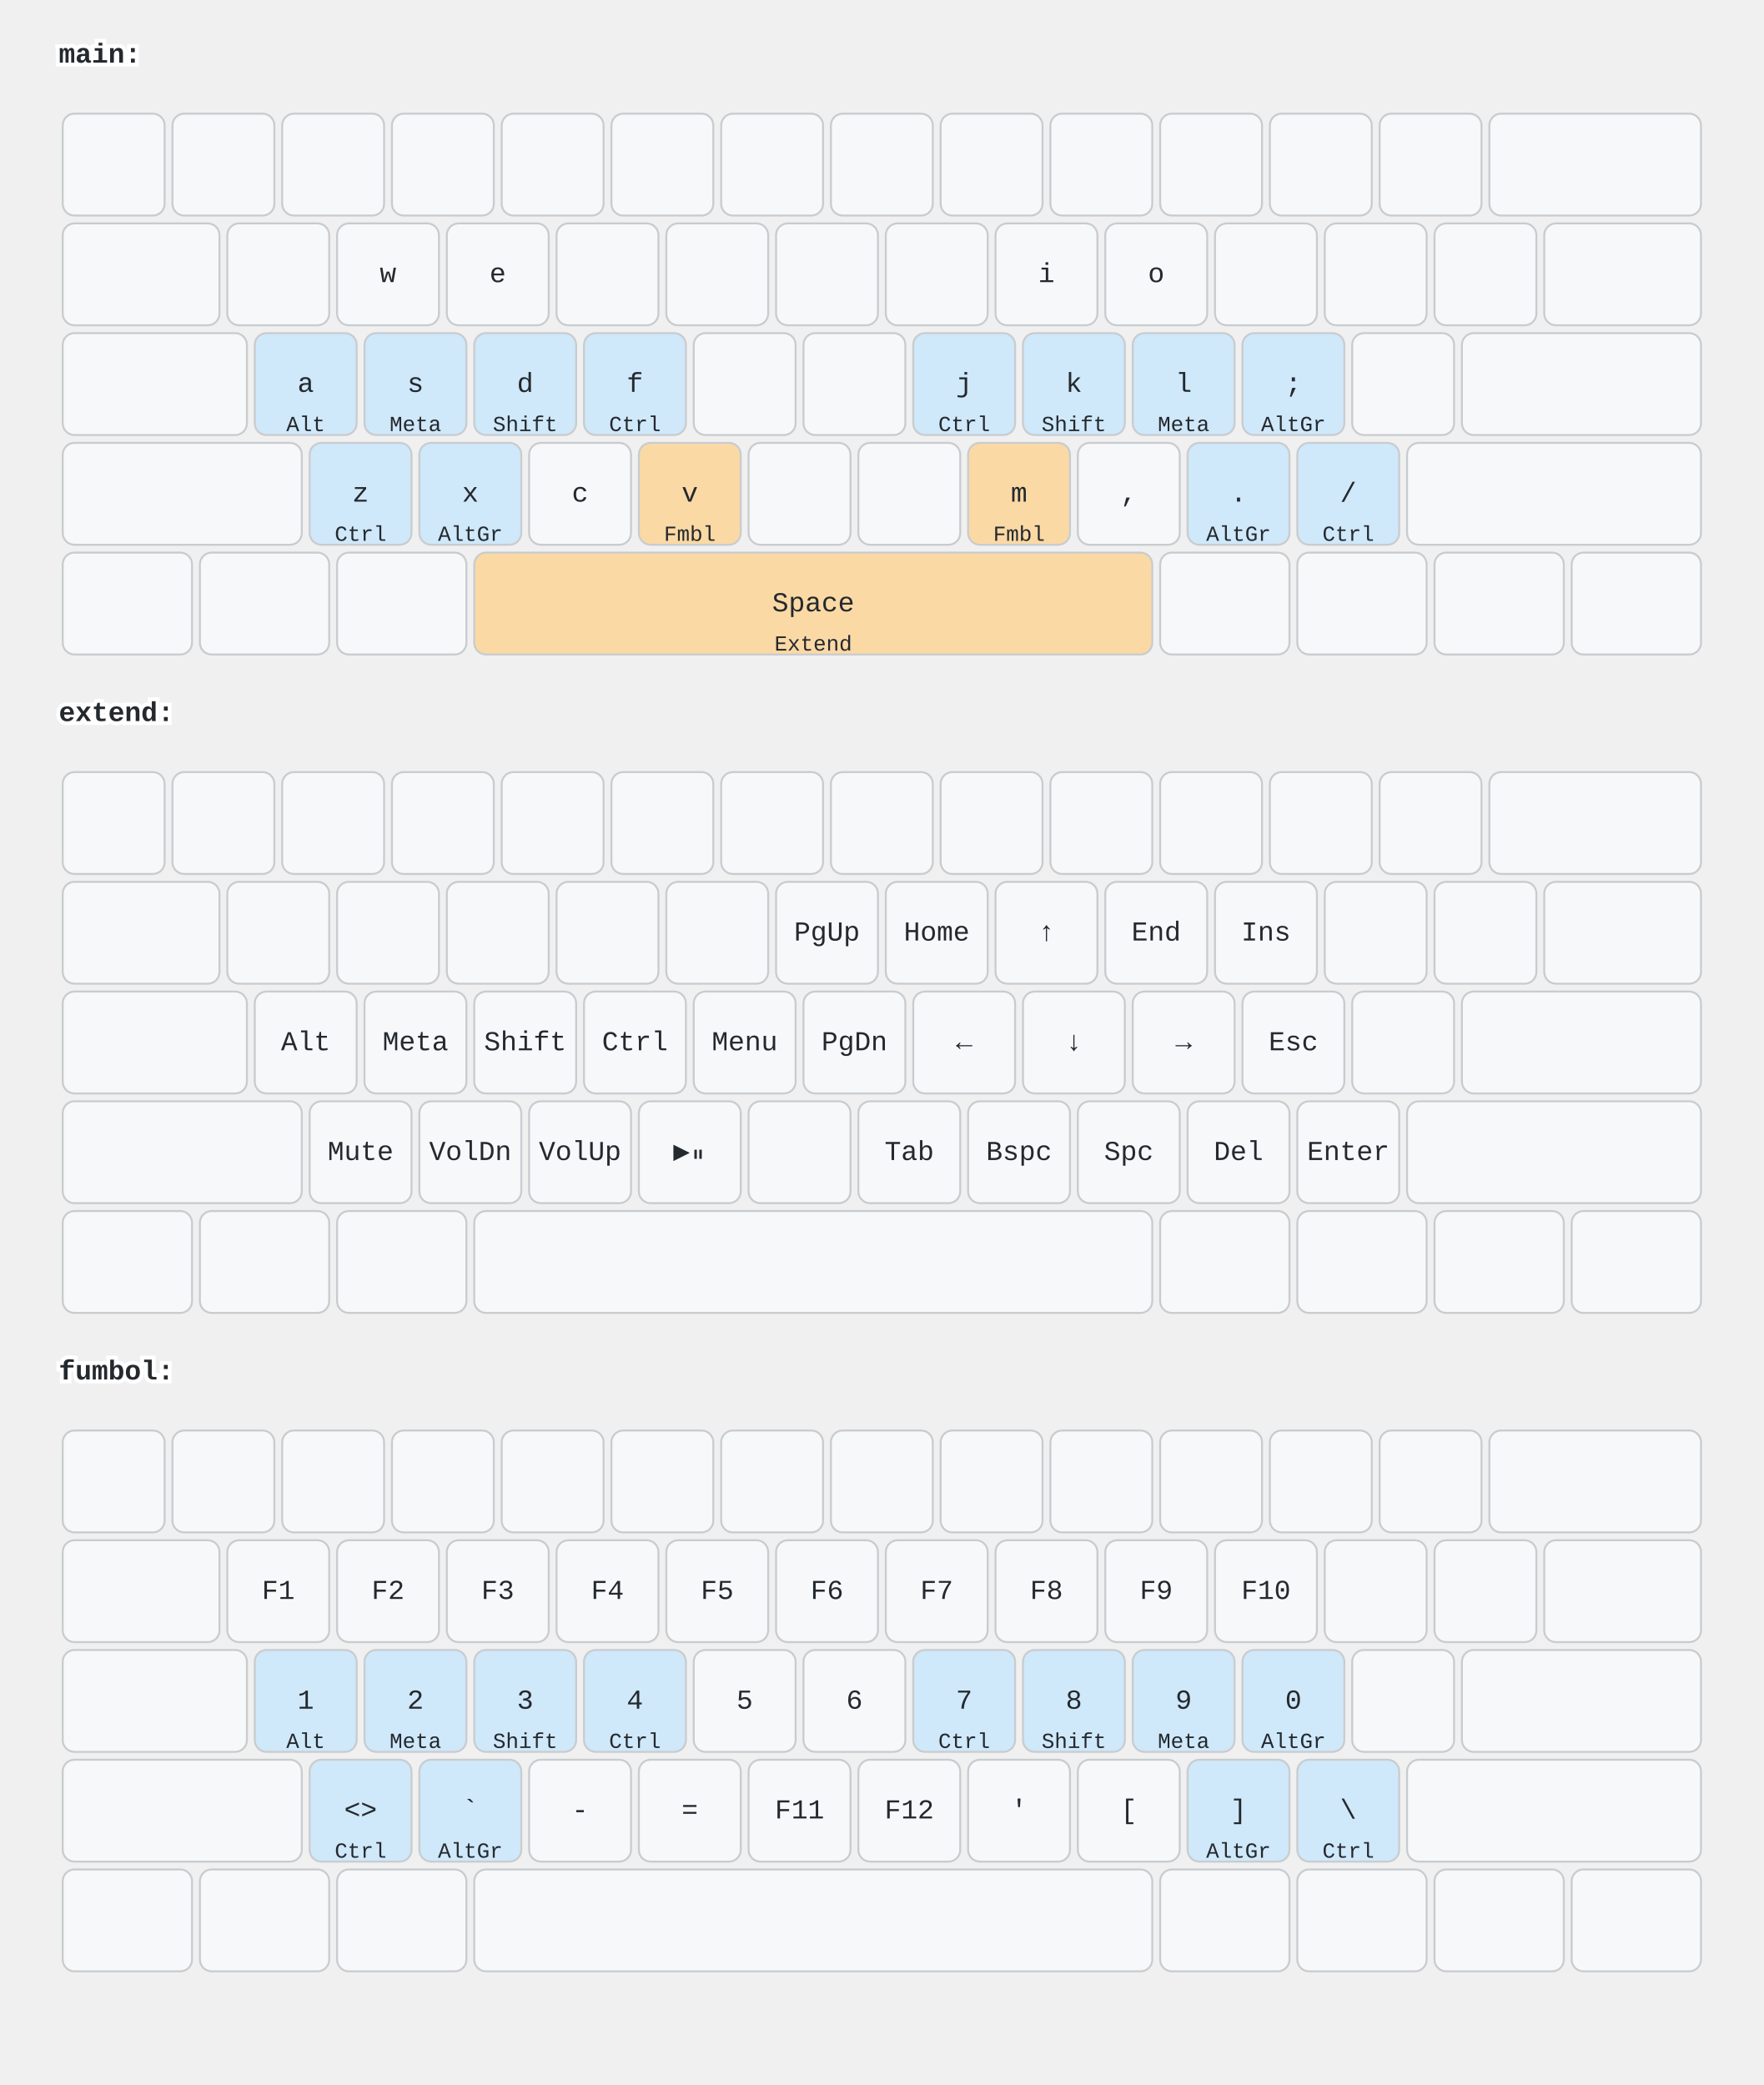
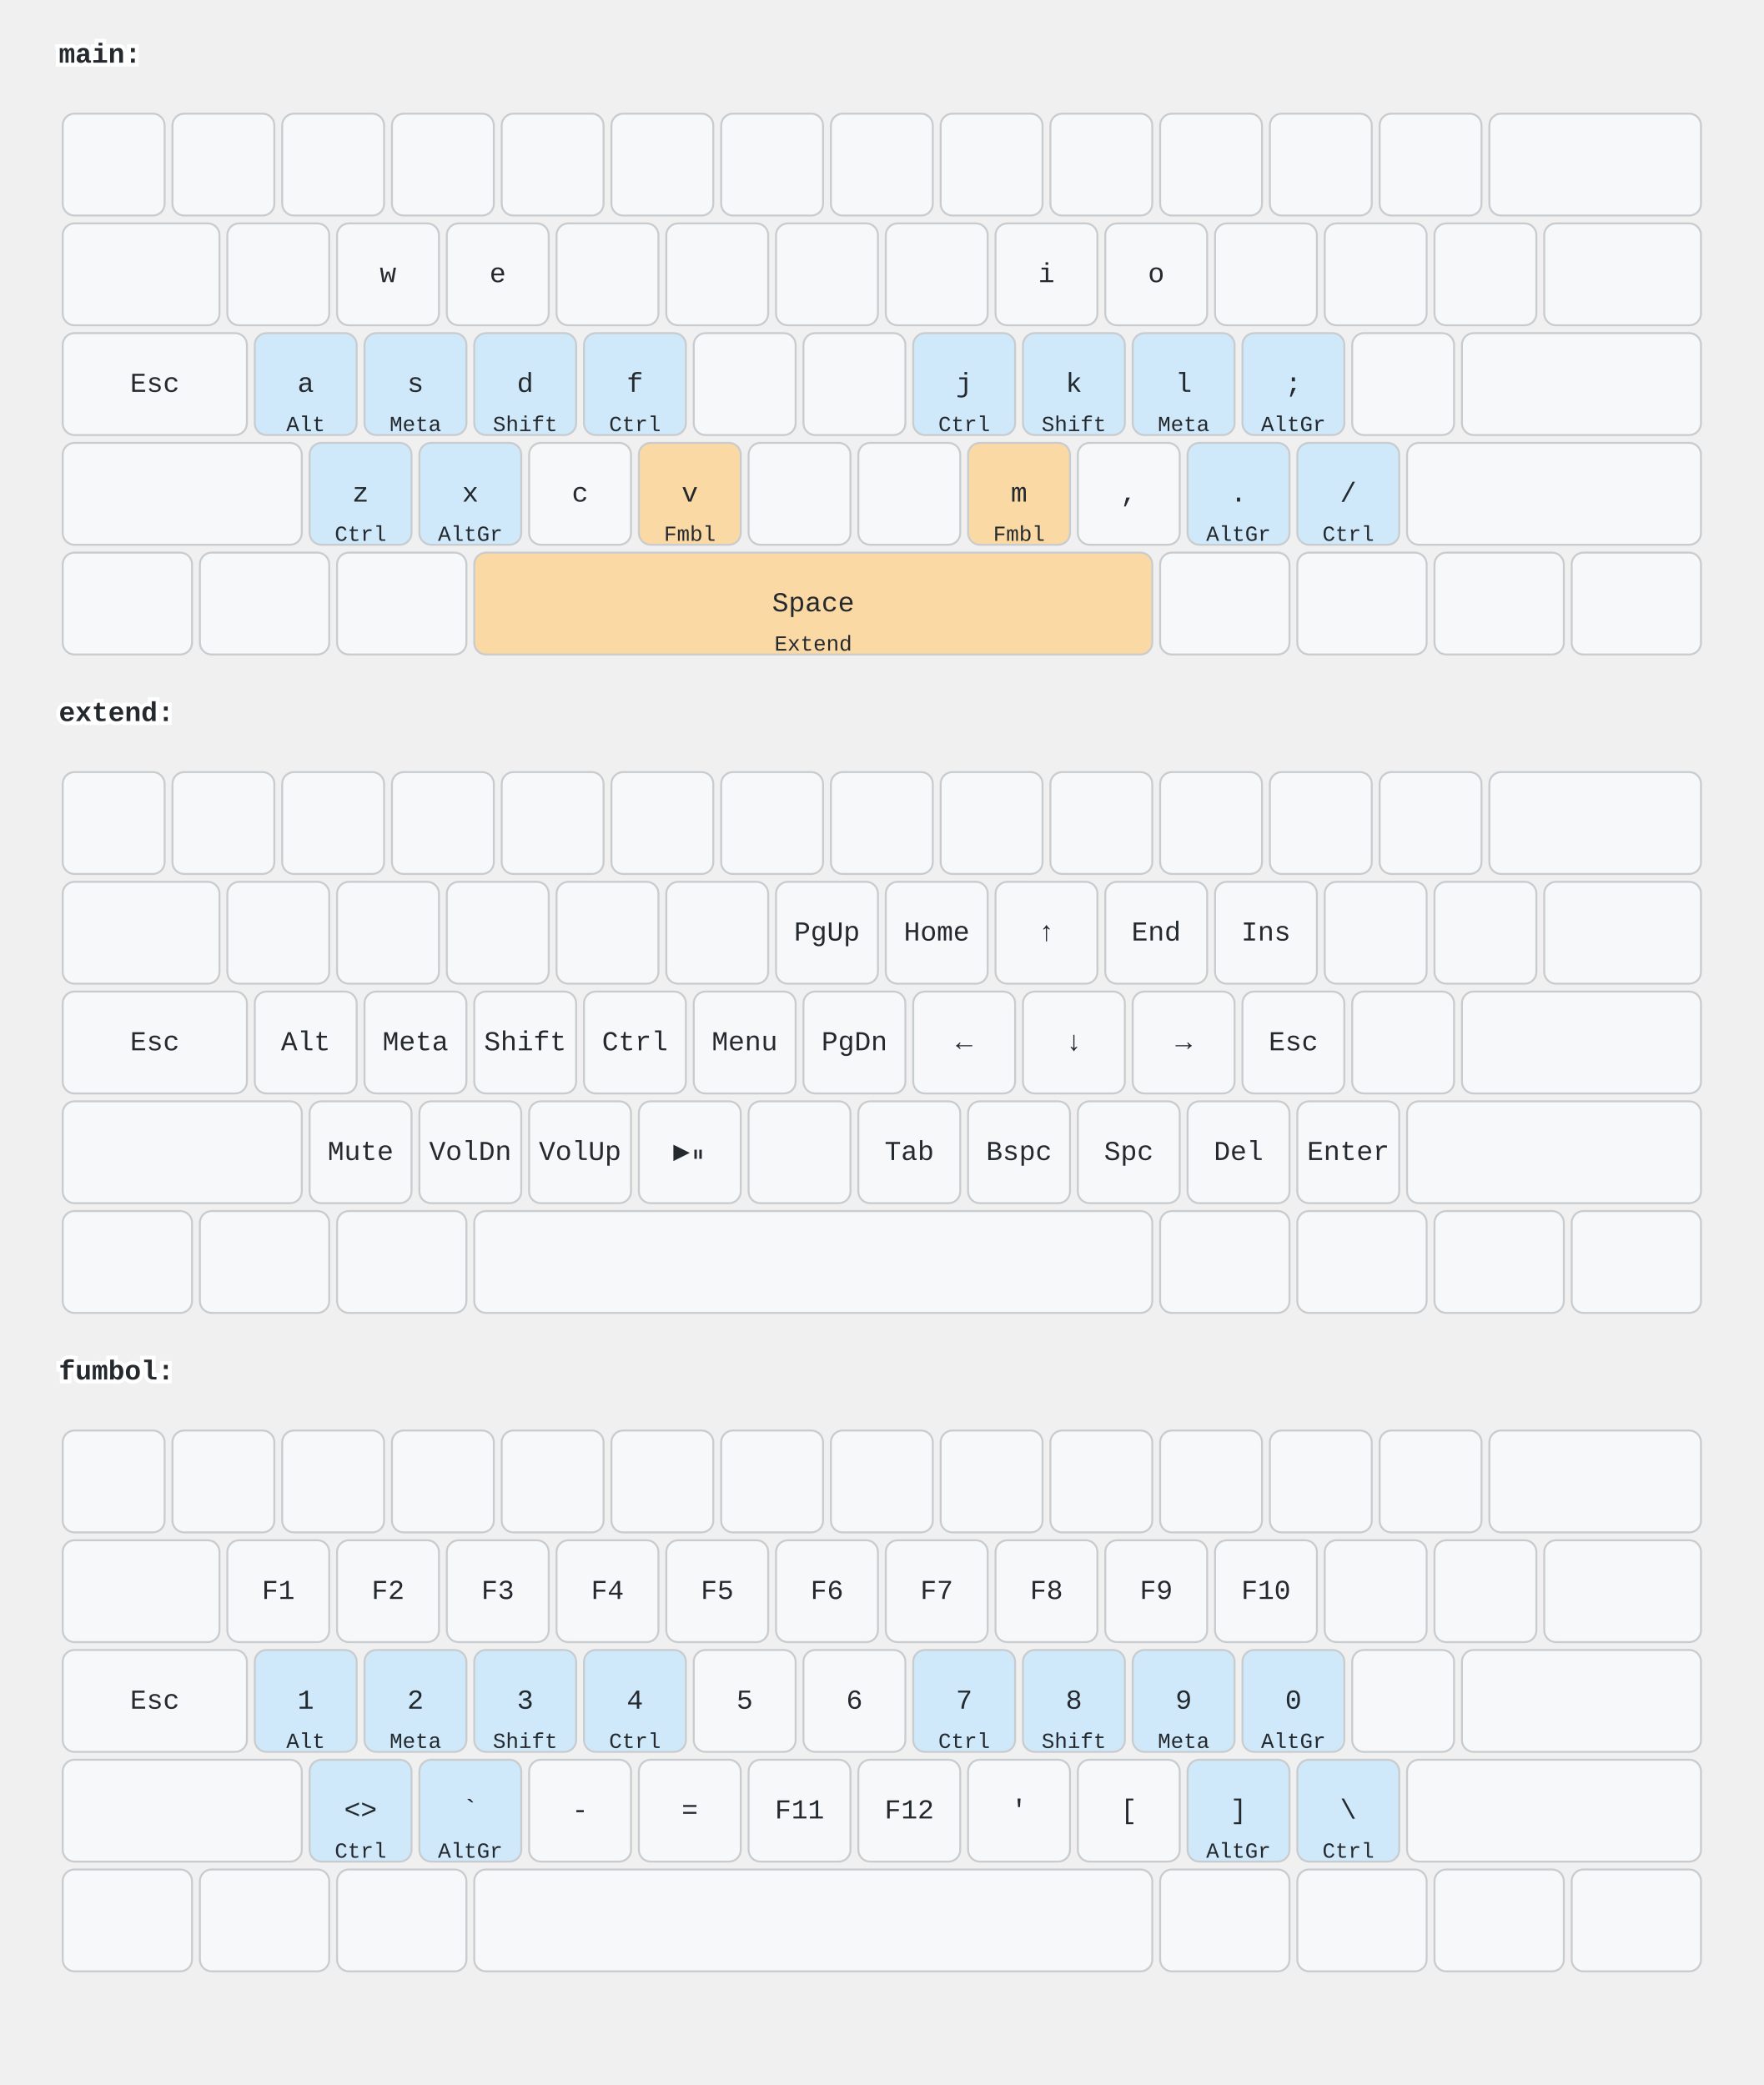
<svg xmlns="http://www.w3.org/2000/svg" width="900" height="1064" viewBox="0 0 900 1064" class="keymap">
  <style>/* inherit to force styles through use tags */
svg path {
    fill: inherit;
}

/* font and background color specifications */
svg.keymap {
    font-family: SFMono-Regular,Consolas,Liberation Mono,Menlo,monospace;
    font-size: 14px;
    font-kerning: normal;
    text-rendering: optimizeLegibility;
    fill: #24292e;
}

/* default key styling */
rect.key {
    fill: #f6f8fa;
}

rect.key, rect.combo {
    stroke: #c9cccf;
    stroke-width: 1;
}

/* default key side styling, only used is draw_key_sides is set */
rect.side {
    filter: brightness(90%);
}

/* color accent for combo boxes */
rect.combo, rect.combo-separate {
    fill: #cdf;
}

/* color accent for held keys */
rect.held, rect.combo.held {
    fill: #fdd;
}

/* color accent for ghost (optional) keys */
rect.ghost, rect.combo.ghost {
    stroke-dasharray: 4, 4;
    stroke-width: 2;
}

text {
    text-anchor: middle;
    dominant-baseline: middle;
}

/* styling for layer labels */
text.label {
    font-weight: bold;
    text-anchor: start;
    stroke: white;
    stroke-width: 4;
    paint-order: stroke;
}

/* styling for optional footer */
text.footer {
    text-anchor: end;
    dominant-baseline: auto;
    stroke: white;
    stroke-width: 4;
    paint-order: stroke;
}

/* styling for combo tap, and key non-tap label text */
text.combo, text.hold, text.shifted, text.left, text.right, text.tl, text.tr, text.bl, text.br {
    font-size: 11px;
}

text.hold, text.bl, text.br {
    text-anchor: middle;
    dominant-baseline: auto;
}

text.shifted, text.tl, text.tr {
    text-anchor: middle;
    dominant-baseline: hanging;
}

text.left, text.tl, text.bl {
    text-anchor: start;
}

text.right, text.tr, text.br {
    text-anchor: end;
}

text.layer-activator {
    text-decoration: underline;
}

/* styling for hold/shifted label text in combo box */
text.combo.hold, text.combo.shifted, text.combo.left, text.combo.right {
    font-size: 8px;
}

/* lighter symbol for transparent keys */
text.trans {
    fill: #7b7e81;
}

/* styling for combo dendrons */
path.combo {
    stroke-width: 1;
    stroke: gray;
    fill: none;
}

/* Start Tabler Icons Cleanup */
/* cannot use height/width with glyphs */
.icon-tabler &gt; path {
    fill: inherit;
    stroke: inherit;
    stroke-width: 2;
}
/* hide tabler's default box */
.icon-tabler &gt; path[stroke="none"][fill="none"] {
    visibility: hidden;
}
/* End Tabler Icons Cleanup */

rect.key.mod { fill: #cfe8fa; }
rect.key.layer { fill: #fbd9a5; }
</style>
  <g transform="translate(30, 0)" class="layer-main">
    <text x="0" y="28" class="label" id="main">main:</text>
    <g transform="translate(0, 56)">
      <g transform="translate(28, 28)" class="key keypos-0">
        <rect rx="6" ry="6" x="-26" y="-26" width="52" height="52" class="key" />
      </g>
      <g transform="translate(84, 28)" class="key keypos-1">
        <rect rx="6" ry="6" x="-26" y="-26" width="52" height="52" class="key" />
      </g>
      <g transform="translate(140, 28)" class="key keypos-2">
        <rect rx="6" ry="6" x="-26" y="-26" width="52" height="52" class="key" />
      </g>
      <g transform="translate(196, 28)" class="key keypos-3">
        <rect rx="6" ry="6" x="-26" y="-26" width="52" height="52" class="key" />
      </g>
      <g transform="translate(252, 28)" class="key keypos-4">
        <rect rx="6" ry="6" x="-26" y="-26" width="52" height="52" class="key" />
      </g>
      <g transform="translate(308, 28)" class="key keypos-5">
        <rect rx="6" ry="6" x="-26" y="-26" width="52" height="52" class="key" />
      </g>
      <g transform="translate(364, 28)" class="key keypos-6">
        <rect rx="6" ry="6" x="-26" y="-26" width="52" height="52" class="key" />
      </g>
      <g transform="translate(420, 28)" class="key keypos-7">
        <rect rx="6" ry="6" x="-26" y="-26" width="52" height="52" class="key" />
      </g>
      <g transform="translate(476, 28)" class="key keypos-8">
        <rect rx="6" ry="6" x="-26" y="-26" width="52" height="52" class="key" />
      </g>
      <g transform="translate(532, 28)" class="key keypos-9">
        <rect rx="6" ry="6" x="-26" y="-26" width="52" height="52" class="key" />
      </g>
      <g transform="translate(588, 28)" class="key keypos-10">
        <rect rx="6" ry="6" x="-26" y="-26" width="52" height="52" class="key" />
      </g>
      <g transform="translate(644, 28)" class="key keypos-11">
        <rect rx="6" ry="6" x="-26" y="-26" width="52" height="52" class="key" />
      </g>
      <g transform="translate(700, 28)" class="key keypos-12">
        <rect rx="6" ry="6" x="-26" y="-26" width="52" height="52" class="key" />
      </g>
      <g transform="translate(784, 28)" class="key keypos-13">
        <rect rx="6" ry="6" x="-54" y="-26" width="108" height="52" class="key" />
      </g>
      <g transform="translate(42, 84)" class="key keypos-14">
        <rect rx="6" ry="6" x="-40" y="-26" width="80" height="52" class="key" />
      </g>
      <g transform="translate(112, 84)" class="key keypos-15">
        <rect rx="6" ry="6" x="-26" y="-26" width="52" height="52" class="key" />
      </g>
      <g transform="translate(168, 84)" class="key keypos-16">
        <rect rx="6" ry="6" x="-26" y="-26" width="52" height="52" class="key" />
        <text x="0" y="0" class="key tap">w</text>
      </g>
      <g transform="translate(224, 84)" class="key keypos-17">
        <rect rx="6" ry="6" x="-26" y="-26" width="52" height="52" class="key" />
        <text x="0" y="0" class="key tap">e</text>
      </g>
      <g transform="translate(280, 84)" class="key keypos-18">
        <rect rx="6" ry="6" x="-26" y="-26" width="52" height="52" class="key" />
      </g>
      <g transform="translate(336, 84)" class="key keypos-19">
        <rect rx="6" ry="6" x="-26" y="-26" width="52" height="52" class="key" />
      </g>
      <g transform="translate(392, 84)" class="key keypos-20">
        <rect rx="6" ry="6" x="-26" y="-26" width="52" height="52" class="key" />
      </g>
      <g transform="translate(448, 84)" class="key keypos-21">
        <rect rx="6" ry="6" x="-26" y="-26" width="52" height="52" class="key" />
      </g>
      <g transform="translate(504, 84)" class="key keypos-22">
        <rect rx="6" ry="6" x="-26" y="-26" width="52" height="52" class="key" />
        <text x="0" y="0" class="key tap">i</text>
      </g>
      <g transform="translate(560, 84)" class="key keypos-23">
        <rect rx="6" ry="6" x="-26" y="-26" width="52" height="52" class="key" />
        <text x="0" y="0" class="key tap">o</text>
      </g>
      <g transform="translate(616, 84)" class="key keypos-24">
        <rect rx="6" ry="6" x="-26" y="-26" width="52" height="52" class="key" />
      </g>
      <g transform="translate(672, 84)" class="key keypos-25">
        <rect rx="6" ry="6" x="-26" y="-26" width="52" height="52" class="key" />
      </g>
      <g transform="translate(728, 84)" class="key keypos-26">
        <rect rx="6" ry="6" x="-26" y="-26" width="52" height="52" class="key" />
      </g>
      <g transform="translate(798, 84)" class="key keypos-27">
        <rect rx="6" ry="6" x="-40" y="-26" width="80" height="52" class="key" />
      </g>
      <g transform="translate(49, 140)" class="key keypos-28">
        <rect rx="6" ry="6" x="-47" y="-26" width="94" height="52" class="key" />
+         <text x="0" y="0" class="key tap">Esc</text>
      </g>
      <g transform="translate(126, 140)" class="key mod keypos-29">
        <rect rx="6" ry="6" x="-26" y="-26" width="52" height="52" class="key mod" />
        <text x="0" y="0" class="key mod tap">a</text>
        <text x="0" y="24" class="key mod hold">Alt</text>
      </g>
      <g transform="translate(182, 140)" class="key mod keypos-30">
        <rect rx="6" ry="6" x="-26" y="-26" width="52" height="52" class="key mod" />
        <text x="0" y="0" class="key mod tap">s</text>
        <text x="0" y="24" class="key mod hold">Meta</text>
      </g>
      <g transform="translate(238, 140)" class="key mod keypos-31">
        <rect rx="6" ry="6" x="-26" y="-26" width="52" height="52" class="key mod" />
        <text x="0" y="0" class="key mod tap">d</text>
        <text x="0" y="24" class="key mod hold">Shift</text>
      </g>
      <g transform="translate(294, 140)" class="key mod keypos-32">
        <rect rx="6" ry="6" x="-26" y="-26" width="52" height="52" class="key mod" />
        <text x="0" y="0" class="key mod tap">f</text>
        <text x="0" y="24" class="key mod hold">Ctrl</text>
      </g>
      <g transform="translate(350, 140)" class="key keypos-33">
        <rect rx="6" ry="6" x="-26" y="-26" width="52" height="52" class="key" />
      </g>
      <g transform="translate(406, 140)" class="key keypos-34">
        <rect rx="6" ry="6" x="-26" y="-26" width="52" height="52" class="key" />
      </g>
      <g transform="translate(462, 140)" class="key mod keypos-35">
        <rect rx="6" ry="6" x="-26" y="-26" width="52" height="52" class="key mod" />
        <text x="0" y="0" class="key mod tap">j</text>
        <text x="0" y="24" class="key mod hold">Ctrl</text>
      </g>
      <g transform="translate(518, 140)" class="key mod keypos-36">
        <rect rx="6" ry="6" x="-26" y="-26" width="52" height="52" class="key mod" />
        <text x="0" y="0" class="key mod tap">k</text>
        <text x="0" y="24" class="key mod hold">Shift</text>
      </g>
      <g transform="translate(574, 140)" class="key mod keypos-37">
        <rect rx="6" ry="6" x="-26" y="-26" width="52" height="52" class="key mod" />
        <text x="0" y="0" class="key mod tap">l</text>
        <text x="0" y="24" class="key mod hold">Meta</text>
      </g>
      <g transform="translate(630, 140)" class="key mod keypos-38">
        <rect rx="6" ry="6" x="-26" y="-26" width="52" height="52" class="key mod" />
        <text x="0" y="0" class="key mod tap">;</text>
        <text x="0" y="24" class="key mod hold">AltGr</text>
      </g>
      <g transform="translate(686, 140)" class="key keypos-39">
        <rect rx="6" ry="6" x="-26" y="-26" width="52" height="52" class="key" />
      </g>
      <g transform="translate(777, 140)" class="key keypos-40">
        <rect rx="6" ry="6" x="-61" y="-26" width="122" height="52" class="key" />
      </g>
      <g transform="translate(63, 196)" class="key keypos-41">
        <rect rx="6" ry="6" x="-61" y="-26" width="122" height="52" class="key" />
      </g>
      <g transform="translate(154, 196)" class="key mod keypos-42">
        <rect rx="6" ry="6" x="-26" y="-26" width="52" height="52" class="key mod" />
        <text x="0" y="0" class="key mod tap">z</text>
        <text x="0" y="24" class="key mod hold">Ctrl</text>
      </g>
      <g transform="translate(210, 196)" class="key mod keypos-43">
        <rect rx="6" ry="6" x="-26" y="-26" width="52" height="52" class="key mod" />
        <text x="0" y="0" class="key mod tap">x</text>
        <text x="0" y="24" class="key mod hold">AltGr</text>
      </g>
      <g transform="translate(266, 196)" class="key keypos-44">
        <rect rx="6" ry="6" x="-26" y="-26" width="52" height="52" class="key" />
        <text x="0" y="0" class="key tap">c</text>
      </g>
      <g transform="translate(322, 196)" class="key layer keypos-45">
        <rect rx="6" ry="6" x="-26" y="-26" width="52" height="52" class="key layer" />
        <text x="0" y="0" class="key layer tap">v</text>
        <text x="0" y="24" class="key layer hold">Fmbl</text>
      </g>
      <g transform="translate(378, 196)" class="key keypos-46">
        <rect rx="6" ry="6" x="-26" y="-26" width="52" height="52" class="key" />
      </g>
      <g transform="translate(434, 196)" class="key keypos-47">
        <rect rx="6" ry="6" x="-26" y="-26" width="52" height="52" class="key" />
      </g>
      <g transform="translate(490, 196)" class="key layer keypos-48">
        <rect rx="6" ry="6" x="-26" y="-26" width="52" height="52" class="key layer" />
        <text x="0" y="0" class="key layer tap">m</text>
        <text x="0" y="24" class="key layer hold">Fmbl</text>
      </g>
      <g transform="translate(546, 196)" class="key keypos-49">
        <rect rx="6" ry="6" x="-26" y="-26" width="52" height="52" class="key" />
        <text x="0" y="0" class="key tap">,</text>
      </g>
      <g transform="translate(602, 196)" class="key mod keypos-50">
        <rect rx="6" ry="6" x="-26" y="-26" width="52" height="52" class="key mod" />
        <text x="0" y="0" class="key mod tap">.</text>
        <text x="0" y="24" class="key mod hold">AltGr</text>
      </g>
      <g transform="translate(658, 196)" class="key mod keypos-51">
        <rect rx="6" ry="6" x="-26" y="-26" width="52" height="52" class="key mod" />
        <text x="0" y="0" class="key mod tap">/</text>
        <text x="0" y="24" class="key mod hold">Ctrl</text>
      </g>
      <g transform="translate(763, 196)" class="key keypos-52">
        <rect rx="6" ry="6" x="-75" y="-26" width="150" height="52" class="key" />
      </g>
      <g transform="translate(35, 252)" class="key keypos-53">
        <rect rx="6" ry="6" x="-33" y="-26" width="66" height="52" class="key" />
      </g>
      <g transform="translate(105, 252)" class="key keypos-54">
        <rect rx="6" ry="6" x="-33" y="-26" width="66" height="52" class="key" />
      </g>
      <g transform="translate(175, 252)" class="key keypos-55">
        <rect rx="6" ry="6" x="-33" y="-26" width="66" height="52" class="key" />
      </g>
      <g transform="translate(385, 252)" class="key layer keypos-56">
        <rect rx="6" ry="6" x="-173" y="-26" width="346" height="52" class="key layer" />
        <text x="0" y="0" class="key layer tap">Space</text>
        <text x="0" y="24" class="key layer hold">Extend</text>
      </g>
      <g transform="translate(595, 252)" class="key keypos-57">
        <rect rx="6" ry="6" x="-33" y="-26" width="66" height="52" class="key" />
      </g>
      <g transform="translate(665, 252)" class="key keypos-58">
        <rect rx="6" ry="6" x="-33" y="-26" width="66" height="52" class="key" />
      </g>
      <g transform="translate(735, 252)" class="key keypos-59">
        <rect rx="6" ry="6" x="-33" y="-26" width="66" height="52" class="key" />
      </g>
      <g transform="translate(805, 252)" class="key keypos-60">
        <rect rx="6" ry="6" x="-33" y="-26" width="66" height="52" class="key" />
      </g>
    </g>
  </g>
  <g transform="translate(30, 336)" class="layer-extend">
    <text x="0" y="28" class="label" id="extend">extend:</text>
    <g transform="translate(0, 56)">
      <g transform="translate(28, 28)" class="key keypos-0">
        <rect rx="6" ry="6" x="-26" y="-26" width="52" height="52" class="key" />
      </g>
      <g transform="translate(84, 28)" class="key keypos-1">
        <rect rx="6" ry="6" x="-26" y="-26" width="52" height="52" class="key" />
      </g>
      <g transform="translate(140, 28)" class="key keypos-2">
        <rect rx="6" ry="6" x="-26" y="-26" width="52" height="52" class="key" />
      </g>
      <g transform="translate(196, 28)" class="key keypos-3">
        <rect rx="6" ry="6" x="-26" y="-26" width="52" height="52" class="key" />
      </g>
      <g transform="translate(252, 28)" class="key keypos-4">
        <rect rx="6" ry="6" x="-26" y="-26" width="52" height="52" class="key" />
      </g>
      <g transform="translate(308, 28)" class="key keypos-5">
        <rect rx="6" ry="6" x="-26" y="-26" width="52" height="52" class="key" />
      </g>
      <g transform="translate(364, 28)" class="key keypos-6">
        <rect rx="6" ry="6" x="-26" y="-26" width="52" height="52" class="key" />
      </g>
      <g transform="translate(420, 28)" class="key keypos-7">
        <rect rx="6" ry="6" x="-26" y="-26" width="52" height="52" class="key" />
      </g>
      <g transform="translate(476, 28)" class="key keypos-8">
        <rect rx="6" ry="6" x="-26" y="-26" width="52" height="52" class="key" />
      </g>
      <g transform="translate(532, 28)" class="key keypos-9">
        <rect rx="6" ry="6" x="-26" y="-26" width="52" height="52" class="key" />
      </g>
      <g transform="translate(588, 28)" class="key keypos-10">
        <rect rx="6" ry="6" x="-26" y="-26" width="52" height="52" class="key" />
      </g>
      <g transform="translate(644, 28)" class="key keypos-11">
        <rect rx="6" ry="6" x="-26" y="-26" width="52" height="52" class="key" />
      </g>
      <g transform="translate(700, 28)" class="key keypos-12">
        <rect rx="6" ry="6" x="-26" y="-26" width="52" height="52" class="key" />
      </g>
      <g transform="translate(784, 28)" class="key keypos-13">
        <rect rx="6" ry="6" x="-54" y="-26" width="108" height="52" class="key" />
      </g>
      <g transform="translate(42, 84)" class="key keypos-14">
        <rect rx="6" ry="6" x="-40" y="-26" width="80" height="52" class="key" />
      </g>
      <g transform="translate(112, 84)" class="key keypos-15">
        <rect rx="6" ry="6" x="-26" y="-26" width="52" height="52" class="key" />
      </g>
      <g transform="translate(168, 84)" class="key keypos-16">
        <rect rx="6" ry="6" x="-26" y="-26" width="52" height="52" class="key" />
      </g>
      <g transform="translate(224, 84)" class="key keypos-17">
        <rect rx="6" ry="6" x="-26" y="-26" width="52" height="52" class="key" />
      </g>
      <g transform="translate(280, 84)" class="key keypos-18">
        <rect rx="6" ry="6" x="-26" y="-26" width="52" height="52" class="key" />
      </g>
      <g transform="translate(336, 84)" class="key keypos-19">
        <rect rx="6" ry="6" x="-26" y="-26" width="52" height="52" class="key" />
      </g>
      <g transform="translate(392, 84)" class="key keypos-20">
        <rect rx="6" ry="6" x="-26" y="-26" width="52" height="52" class="key" />
        <text x="0" y="0" class="key tap">PgUp</text>
      </g>
      <g transform="translate(448, 84)" class="key keypos-21">
        <rect rx="6" ry="6" x="-26" y="-26" width="52" height="52" class="key" />
        <text x="0" y="0" class="key tap">Home</text>
      </g>
      <g transform="translate(504, 84)" class="key keypos-22">
        <rect rx="6" ry="6" x="-26" y="-26" width="52" height="52" class="key" />
        <text x="0" y="0" class="key tap">↑</text>
      </g>
      <g transform="translate(560, 84)" class="key keypos-23">
        <rect rx="6" ry="6" x="-26" y="-26" width="52" height="52" class="key" />
        <text x="0" y="0" class="key tap">End</text>
      </g>
      <g transform="translate(616, 84)" class="key keypos-24">
        <rect rx="6" ry="6" x="-26" y="-26" width="52" height="52" class="key" />
        <text x="0" y="0" class="key tap">Ins</text>
      </g>
      <g transform="translate(672, 84)" class="key keypos-25">
        <rect rx="6" ry="6" x="-26" y="-26" width="52" height="52" class="key" />
      </g>
      <g transform="translate(728, 84)" class="key keypos-26">
        <rect rx="6" ry="6" x="-26" y="-26" width="52" height="52" class="key" />
      </g>
      <g transform="translate(798, 84)" class="key keypos-27">
        <rect rx="6" ry="6" x="-40" y="-26" width="80" height="52" class="key" />
      </g>
      <g transform="translate(49, 140)" class="key keypos-28">
        <rect rx="6" ry="6" x="-47" y="-26" width="94" height="52" class="key" />
+         <text x="0" y="0" class="key tap">Esc</text>
      </g>
      <g transform="translate(126, 140)" class="key keypos-29">
        <rect rx="6" ry="6" x="-26" y="-26" width="52" height="52" class="key" />
        <text x="0" y="0" class="key tap">Alt</text>
      </g>
      <g transform="translate(182, 140)" class="key keypos-30">
        <rect rx="6" ry="6" x="-26" y="-26" width="52" height="52" class="key" />
        <text x="0" y="0" class="key tap">Meta</text>
      </g>
      <g transform="translate(238, 140)" class="key keypos-31">
        <rect rx="6" ry="6" x="-26" y="-26" width="52" height="52" class="key" />
        <text x="0" y="0" class="key tap">Shift</text>
      </g>
      <g transform="translate(294, 140)" class="key keypos-32">
        <rect rx="6" ry="6" x="-26" y="-26" width="52" height="52" class="key" />
        <text x="0" y="0" class="key tap">Ctrl</text>
      </g>
      <g transform="translate(350, 140)" class="key keypos-33">
        <rect rx="6" ry="6" x="-26" y="-26" width="52" height="52" class="key" />
        <text x="0" y="0" class="key tap">Menu</text>
      </g>
      <g transform="translate(406, 140)" class="key keypos-34">
        <rect rx="6" ry="6" x="-26" y="-26" width="52" height="52" class="key" />
        <text x="0" y="0" class="key tap">PgDn</text>
      </g>
      <g transform="translate(462, 140)" class="key keypos-35">
        <rect rx="6" ry="6" x="-26" y="-26" width="52" height="52" class="key" />
        <text x="0" y="0" class="key tap">←</text>
      </g>
      <g transform="translate(518, 140)" class="key keypos-36">
        <rect rx="6" ry="6" x="-26" y="-26" width="52" height="52" class="key" />
        <text x="0" y="0" class="key tap">↓</text>
      </g>
      <g transform="translate(574, 140)" class="key keypos-37">
        <rect rx="6" ry="6" x="-26" y="-26" width="52" height="52" class="key" />
        <text x="0" y="0" class="key tap">→</text>
      </g>
      <g transform="translate(630, 140)" class="key keypos-38">
        <rect rx="6" ry="6" x="-26" y="-26" width="52" height="52" class="key" />
        <text x="0" y="0" class="key tap">Esc</text>
      </g>
      <g transform="translate(686, 140)" class="key keypos-39">
        <rect rx="6" ry="6" x="-26" y="-26" width="52" height="52" class="key" />
      </g>
      <g transform="translate(777, 140)" class="key keypos-40">
        <rect rx="6" ry="6" x="-61" y="-26" width="122" height="52" class="key" />
      </g>
      <g transform="translate(63, 196)" class="key keypos-41">
        <rect rx="6" ry="6" x="-61" y="-26" width="122" height="52" class="key" />
      </g>
      <g transform="translate(154, 196)" class="key keypos-42">
        <rect rx="6" ry="6" x="-26" y="-26" width="52" height="52" class="key" />
        <text x="0" y="0" class="key tap">Mute</text>
      </g>
      <g transform="translate(210, 196)" class="key keypos-43">
        <rect rx="6" ry="6" x="-26" y="-26" width="52" height="52" class="key" />
        <text x="0" y="0" class="key tap">VolDn</text>
      </g>
      <g transform="translate(266, 196)" class="key keypos-44">
        <rect rx="6" ry="6" x="-26" y="-26" width="52" height="52" class="key" />
        <text x="0" y="0" class="key tap">VolUp</text>
      </g>
      <g transform="translate(322, 196)" class="key keypos-45">
        <rect rx="6" ry="6" x="-26" y="-26" width="52" height="52" class="key" />
        <text x="0" y="0" class="key tap">▶⏸</text>
      </g>
      <g transform="translate(378, 196)" class="key keypos-46">
        <rect rx="6" ry="6" x="-26" y="-26" width="52" height="52" class="key" />
      </g>
      <g transform="translate(434, 196)" class="key keypos-47">
        <rect rx="6" ry="6" x="-26" y="-26" width="52" height="52" class="key" />
        <text x="0" y="0" class="key tap">Tab</text>
      </g>
      <g transform="translate(490, 196)" class="key keypos-48">
        <rect rx="6" ry="6" x="-26" y="-26" width="52" height="52" class="key" />
        <text x="0" y="0" class="key tap">Bspc</text>
      </g>
      <g transform="translate(546, 196)" class="key keypos-49">
        <rect rx="6" ry="6" x="-26" y="-26" width="52" height="52" class="key" />
        <text x="0" y="0" class="key tap">Spc</text>
      </g>
      <g transform="translate(602, 196)" class="key keypos-50">
        <rect rx="6" ry="6" x="-26" y="-26" width="52" height="52" class="key" />
        <text x="0" y="0" class="key tap">Del</text>
      </g>
      <g transform="translate(658, 196)" class="key keypos-51">
        <rect rx="6" ry="6" x="-26" y="-26" width="52" height="52" class="key" />
        <text x="0" y="0" class="key tap">Enter</text>
      </g>
      <g transform="translate(763, 196)" class="key keypos-52">
        <rect rx="6" ry="6" x="-75" y="-26" width="150" height="52" class="key" />
      </g>
      <g transform="translate(35, 252)" class="key keypos-53">
        <rect rx="6" ry="6" x="-33" y="-26" width="66" height="52" class="key" />
      </g>
      <g transform="translate(105, 252)" class="key keypos-54">
        <rect rx="6" ry="6" x="-33" y="-26" width="66" height="52" class="key" />
      </g>
      <g transform="translate(175, 252)" class="key keypos-55">
        <rect rx="6" ry="6" x="-33" y="-26" width="66" height="52" class="key" />
      </g>
      <g transform="translate(385, 252)" class="key keypos-56">
        <rect rx="6" ry="6" x="-173" y="-26" width="346" height="52" class="key" />
      </g>
      <g transform="translate(595, 252)" class="key keypos-57">
        <rect rx="6" ry="6" x="-33" y="-26" width="66" height="52" class="key" />
      </g>
      <g transform="translate(665, 252)" class="key keypos-58">
        <rect rx="6" ry="6" x="-33" y="-26" width="66" height="52" class="key" />
      </g>
      <g transform="translate(735, 252)" class="key keypos-59">
        <rect rx="6" ry="6" x="-33" y="-26" width="66" height="52" class="key" />
      </g>
      <g transform="translate(805, 252)" class="key keypos-60">
        <rect rx="6" ry="6" x="-33" y="-26" width="66" height="52" class="key" />
      </g>
    </g>
  </g>
  <g transform="translate(30, 672)" class="layer-fumbol">
    <text x="0" y="28" class="label" id="fumbol">fumbol:</text>
    <g transform="translate(0, 56)">
      <g transform="translate(28, 28)" class="key keypos-0">
        <rect rx="6" ry="6" x="-26" y="-26" width="52" height="52" class="key" />
      </g>
      <g transform="translate(84, 28)" class="key keypos-1">
        <rect rx="6" ry="6" x="-26" y="-26" width="52" height="52" class="key" />
      </g>
      <g transform="translate(140, 28)" class="key keypos-2">
        <rect rx="6" ry="6" x="-26" y="-26" width="52" height="52" class="key" />
      </g>
      <g transform="translate(196, 28)" class="key keypos-3">
        <rect rx="6" ry="6" x="-26" y="-26" width="52" height="52" class="key" />
      </g>
      <g transform="translate(252, 28)" class="key keypos-4">
        <rect rx="6" ry="6" x="-26" y="-26" width="52" height="52" class="key" />
      </g>
      <g transform="translate(308, 28)" class="key keypos-5">
        <rect rx="6" ry="6" x="-26" y="-26" width="52" height="52" class="key" />
      </g>
      <g transform="translate(364, 28)" class="key keypos-6">
        <rect rx="6" ry="6" x="-26" y="-26" width="52" height="52" class="key" />
      </g>
      <g transform="translate(420, 28)" class="key keypos-7">
        <rect rx="6" ry="6" x="-26" y="-26" width="52" height="52" class="key" />
      </g>
      <g transform="translate(476, 28)" class="key keypos-8">
        <rect rx="6" ry="6" x="-26" y="-26" width="52" height="52" class="key" />
      </g>
      <g transform="translate(532, 28)" class="key keypos-9">
        <rect rx="6" ry="6" x="-26" y="-26" width="52" height="52" class="key" />
      </g>
      <g transform="translate(588, 28)" class="key keypos-10">
        <rect rx="6" ry="6" x="-26" y="-26" width="52" height="52" class="key" />
      </g>
      <g transform="translate(644, 28)" class="key keypos-11">
        <rect rx="6" ry="6" x="-26" y="-26" width="52" height="52" class="key" />
      </g>
      <g transform="translate(700, 28)" class="key keypos-12">
        <rect rx="6" ry="6" x="-26" y="-26" width="52" height="52" class="key" />
      </g>
      <g transform="translate(784, 28)" class="key keypos-13">
        <rect rx="6" ry="6" x="-54" y="-26" width="108" height="52" class="key" />
      </g>
      <g transform="translate(42, 84)" class="key keypos-14">
        <rect rx="6" ry="6" x="-40" y="-26" width="80" height="52" class="key" />
      </g>
      <g transform="translate(112, 84)" class="key keypos-15">
        <rect rx="6" ry="6" x="-26" y="-26" width="52" height="52" class="key" />
        <text x="0" y="0" class="key tap">F1</text>
      </g>
      <g transform="translate(168, 84)" class="key keypos-16">
        <rect rx="6" ry="6" x="-26" y="-26" width="52" height="52" class="key" />
        <text x="0" y="0" class="key tap">F2</text>
      </g>
      <g transform="translate(224, 84)" class="key keypos-17">
        <rect rx="6" ry="6" x="-26" y="-26" width="52" height="52" class="key" />
        <text x="0" y="0" class="key tap">F3</text>
      </g>
      <g transform="translate(280, 84)" class="key keypos-18">
        <rect rx="6" ry="6" x="-26" y="-26" width="52" height="52" class="key" />
        <text x="0" y="0" class="key tap">F4</text>
      </g>
      <g transform="translate(336, 84)" class="key keypos-19">
        <rect rx="6" ry="6" x="-26" y="-26" width="52" height="52" class="key" />
        <text x="0" y="0" class="key tap">F5</text>
      </g>
      <g transform="translate(392, 84)" class="key keypos-20">
        <rect rx="6" ry="6" x="-26" y="-26" width="52" height="52" class="key" />
        <text x="0" y="0" class="key tap">F6</text>
      </g>
      <g transform="translate(448, 84)" class="key keypos-21">
        <rect rx="6" ry="6" x="-26" y="-26" width="52" height="52" class="key" />
        <text x="0" y="0" class="key tap">F7</text>
      </g>
      <g transform="translate(504, 84)" class="key keypos-22">
        <rect rx="6" ry="6" x="-26" y="-26" width="52" height="52" class="key" />
        <text x="0" y="0" class="key tap">F8</text>
      </g>
      <g transform="translate(560, 84)" class="key keypos-23">
        <rect rx="6" ry="6" x="-26" y="-26" width="52" height="52" class="key" />
        <text x="0" y="0" class="key tap">F9</text>
      </g>
      <g transform="translate(616, 84)" class="key keypos-24">
        <rect rx="6" ry="6" x="-26" y="-26" width="52" height="52" class="key" />
        <text x="0" y="0" class="key tap">F10</text>
      </g>
      <g transform="translate(672, 84)" class="key keypos-25">
        <rect rx="6" ry="6" x="-26" y="-26" width="52" height="52" class="key" />
      </g>
      <g transform="translate(728, 84)" class="key keypos-26">
        <rect rx="6" ry="6" x="-26" y="-26" width="52" height="52" class="key" />
      </g>
      <g transform="translate(798, 84)" class="key keypos-27">
        <rect rx="6" ry="6" x="-40" y="-26" width="80" height="52" class="key" />
      </g>
      <g transform="translate(49, 140)" class="key keypos-28">
        <rect rx="6" ry="6" x="-47" y="-26" width="94" height="52" class="key" />
+         <text x="0" y="0" class="key tap">Esc</text>
      </g>
      <g transform="translate(126, 140)" class="key mod keypos-29">
        <rect rx="6" ry="6" x="-26" y="-26" width="52" height="52" class="key mod" />
        <text x="0" y="0" class="key mod tap">1</text>
        <text x="0" y="24" class="key mod hold">Alt</text>
      </g>
      <g transform="translate(182, 140)" class="key mod keypos-30">
        <rect rx="6" ry="6" x="-26" y="-26" width="52" height="52" class="key mod" />
        <text x="0" y="0" class="key mod tap">2</text>
        <text x="0" y="24" class="key mod hold">Meta</text>
      </g>
      <g transform="translate(238, 140)" class="key mod keypos-31">
        <rect rx="6" ry="6" x="-26" y="-26" width="52" height="52" class="key mod" />
        <text x="0" y="0" class="key mod tap">3</text>
        <text x="0" y="24" class="key mod hold">Shift</text>
      </g>
      <g transform="translate(294, 140)" class="key mod keypos-32">
        <rect rx="6" ry="6" x="-26" y="-26" width="52" height="52" class="key mod" />
        <text x="0" y="0" class="key mod tap">4</text>
        <text x="0" y="24" class="key mod hold">Ctrl</text>
      </g>
      <g transform="translate(350, 140)" class="key keypos-33">
        <rect rx="6" ry="6" x="-26" y="-26" width="52" height="52" class="key" />
        <text x="0" y="0" class="key tap">5</text>
      </g>
      <g transform="translate(406, 140)" class="key keypos-34">
        <rect rx="6" ry="6" x="-26" y="-26" width="52" height="52" class="key" />
        <text x="0" y="0" class="key tap">6</text>
      </g>
      <g transform="translate(462, 140)" class="key mod keypos-35">
        <rect rx="6" ry="6" x="-26" y="-26" width="52" height="52" class="key mod" />
        <text x="0" y="0" class="key mod tap">7</text>
        <text x="0" y="24" class="key mod hold">Ctrl</text>
      </g>
      <g transform="translate(518, 140)" class="key mod keypos-36">
        <rect rx="6" ry="6" x="-26" y="-26" width="52" height="52" class="key mod" />
        <text x="0" y="0" class="key mod tap">8</text>
        <text x="0" y="24" class="key mod hold">Shift</text>
      </g>
      <g transform="translate(574, 140)" class="key mod keypos-37">
        <rect rx="6" ry="6" x="-26" y="-26" width="52" height="52" class="key mod" />
        <text x="0" y="0" class="key mod tap">9</text>
        <text x="0" y="24" class="key mod hold">Meta</text>
      </g>
      <g transform="translate(630, 140)" class="key mod keypos-38">
        <rect rx="6" ry="6" x="-26" y="-26" width="52" height="52" class="key mod" />
        <text x="0" y="0" class="key mod tap">0</text>
        <text x="0" y="24" class="key mod hold">AltGr</text>
      </g>
      <g transform="translate(686, 140)" class="key keypos-39">
        <rect rx="6" ry="6" x="-26" y="-26" width="52" height="52" class="key" />
      </g>
      <g transform="translate(777, 140)" class="key keypos-40">
        <rect rx="6" ry="6" x="-61" y="-26" width="122" height="52" class="key" />
      </g>
      <g transform="translate(63, 196)" class="key keypos-41">
        <rect rx="6" ry="6" x="-61" y="-26" width="122" height="52" class="key" />
      </g>
      <g transform="translate(154, 196)" class="key mod keypos-42">
        <rect rx="6" ry="6" x="-26" y="-26" width="52" height="52" class="key mod" />
        <text x="0" y="0" class="key mod tap">&lt;&gt;</text>
        <text x="0" y="24" class="key mod hold">Ctrl</text>
      </g>
      <g transform="translate(210, 196)" class="key mod keypos-43">
        <rect rx="6" ry="6" x="-26" y="-26" width="52" height="52" class="key mod" />
        <text x="0" y="0" class="key mod tap">`</text>
        <text x="0" y="24" class="key mod hold">AltGr</text>
      </g>
      <g transform="translate(266, 196)" class="key keypos-44">
        <rect rx="6" ry="6" x="-26" y="-26" width="52" height="52" class="key" />
        <text x="0" y="0" class="key tap">-</text>
      </g>
      <g transform="translate(322, 196)" class="key keypos-45">
        <rect rx="6" ry="6" x="-26" y="-26" width="52" height="52" class="key" />
        <text x="0" y="0" class="key tap">=</text>
      </g>
      <g transform="translate(378, 196)" class="key keypos-46">
        <rect rx="6" ry="6" x="-26" y="-26" width="52" height="52" class="key" />
        <text x="0" y="0" class="key tap">F11</text>
      </g>
      <g transform="translate(434, 196)" class="key keypos-47">
        <rect rx="6" ry="6" x="-26" y="-26" width="52" height="52" class="key" />
        <text x="0" y="0" class="key tap">F12</text>
      </g>
      <g transform="translate(490, 196)" class="key keypos-48">
        <rect rx="6" ry="6" x="-26" y="-26" width="52" height="52" class="key" />
        <text x="0" y="0" class="key tap">'</text>
      </g>
      <g transform="translate(546, 196)" class="key keypos-49">
        <rect rx="6" ry="6" x="-26" y="-26" width="52" height="52" class="key" />
        <text x="0" y="0" class="key tap">[</text>
      </g>
      <g transform="translate(602, 196)" class="key mod keypos-50">
        <rect rx="6" ry="6" x="-26" y="-26" width="52" height="52" class="key mod" />
        <text x="0" y="0" class="key mod tap">]</text>
        <text x="0" y="24" class="key mod hold">AltGr</text>
      </g>
      <g transform="translate(658, 196)" class="key mod keypos-51">
        <rect rx="6" ry="6" x="-26" y="-26" width="52" height="52" class="key mod" />
        <text x="0" y="0" class="key mod tap">\</text>
        <text x="0" y="24" class="key mod hold">Ctrl</text>
      </g>
      <g transform="translate(763, 196)" class="key keypos-52">
        <rect rx="6" ry="6" x="-75" y="-26" width="150" height="52" class="key" />
      </g>
      <g transform="translate(35, 252)" class="key keypos-53">
        <rect rx="6" ry="6" x="-33" y="-26" width="66" height="52" class="key" />
      </g>
      <g transform="translate(105, 252)" class="key keypos-54">
        <rect rx="6" ry="6" x="-33" y="-26" width="66" height="52" class="key" />
      </g>
      <g transform="translate(175, 252)" class="key keypos-55">
        <rect rx="6" ry="6" x="-33" y="-26" width="66" height="52" class="key" />
      </g>
      <g transform="translate(385, 252)" class="key keypos-56">
        <rect rx="6" ry="6" x="-173" y="-26" width="346" height="52" class="key" />
      </g>
      <g transform="translate(595, 252)" class="key keypos-57">
        <rect rx="6" ry="6" x="-33" y="-26" width="66" height="52" class="key" />
      </g>
      <g transform="translate(665, 252)" class="key keypos-58">
        <rect rx="6" ry="6" x="-33" y="-26" width="66" height="52" class="key" />
      </g>
      <g transform="translate(735, 252)" class="key keypos-59">
        <rect rx="6" ry="6" x="-33" y="-26" width="66" height="52" class="key" />
      </g>
      <g transform="translate(805, 252)" class="key keypos-60">
        <rect rx="6" ry="6" x="-33" y="-26" width="66" height="52" class="key" />
      </g>
    </g>
  </g>
</svg>
